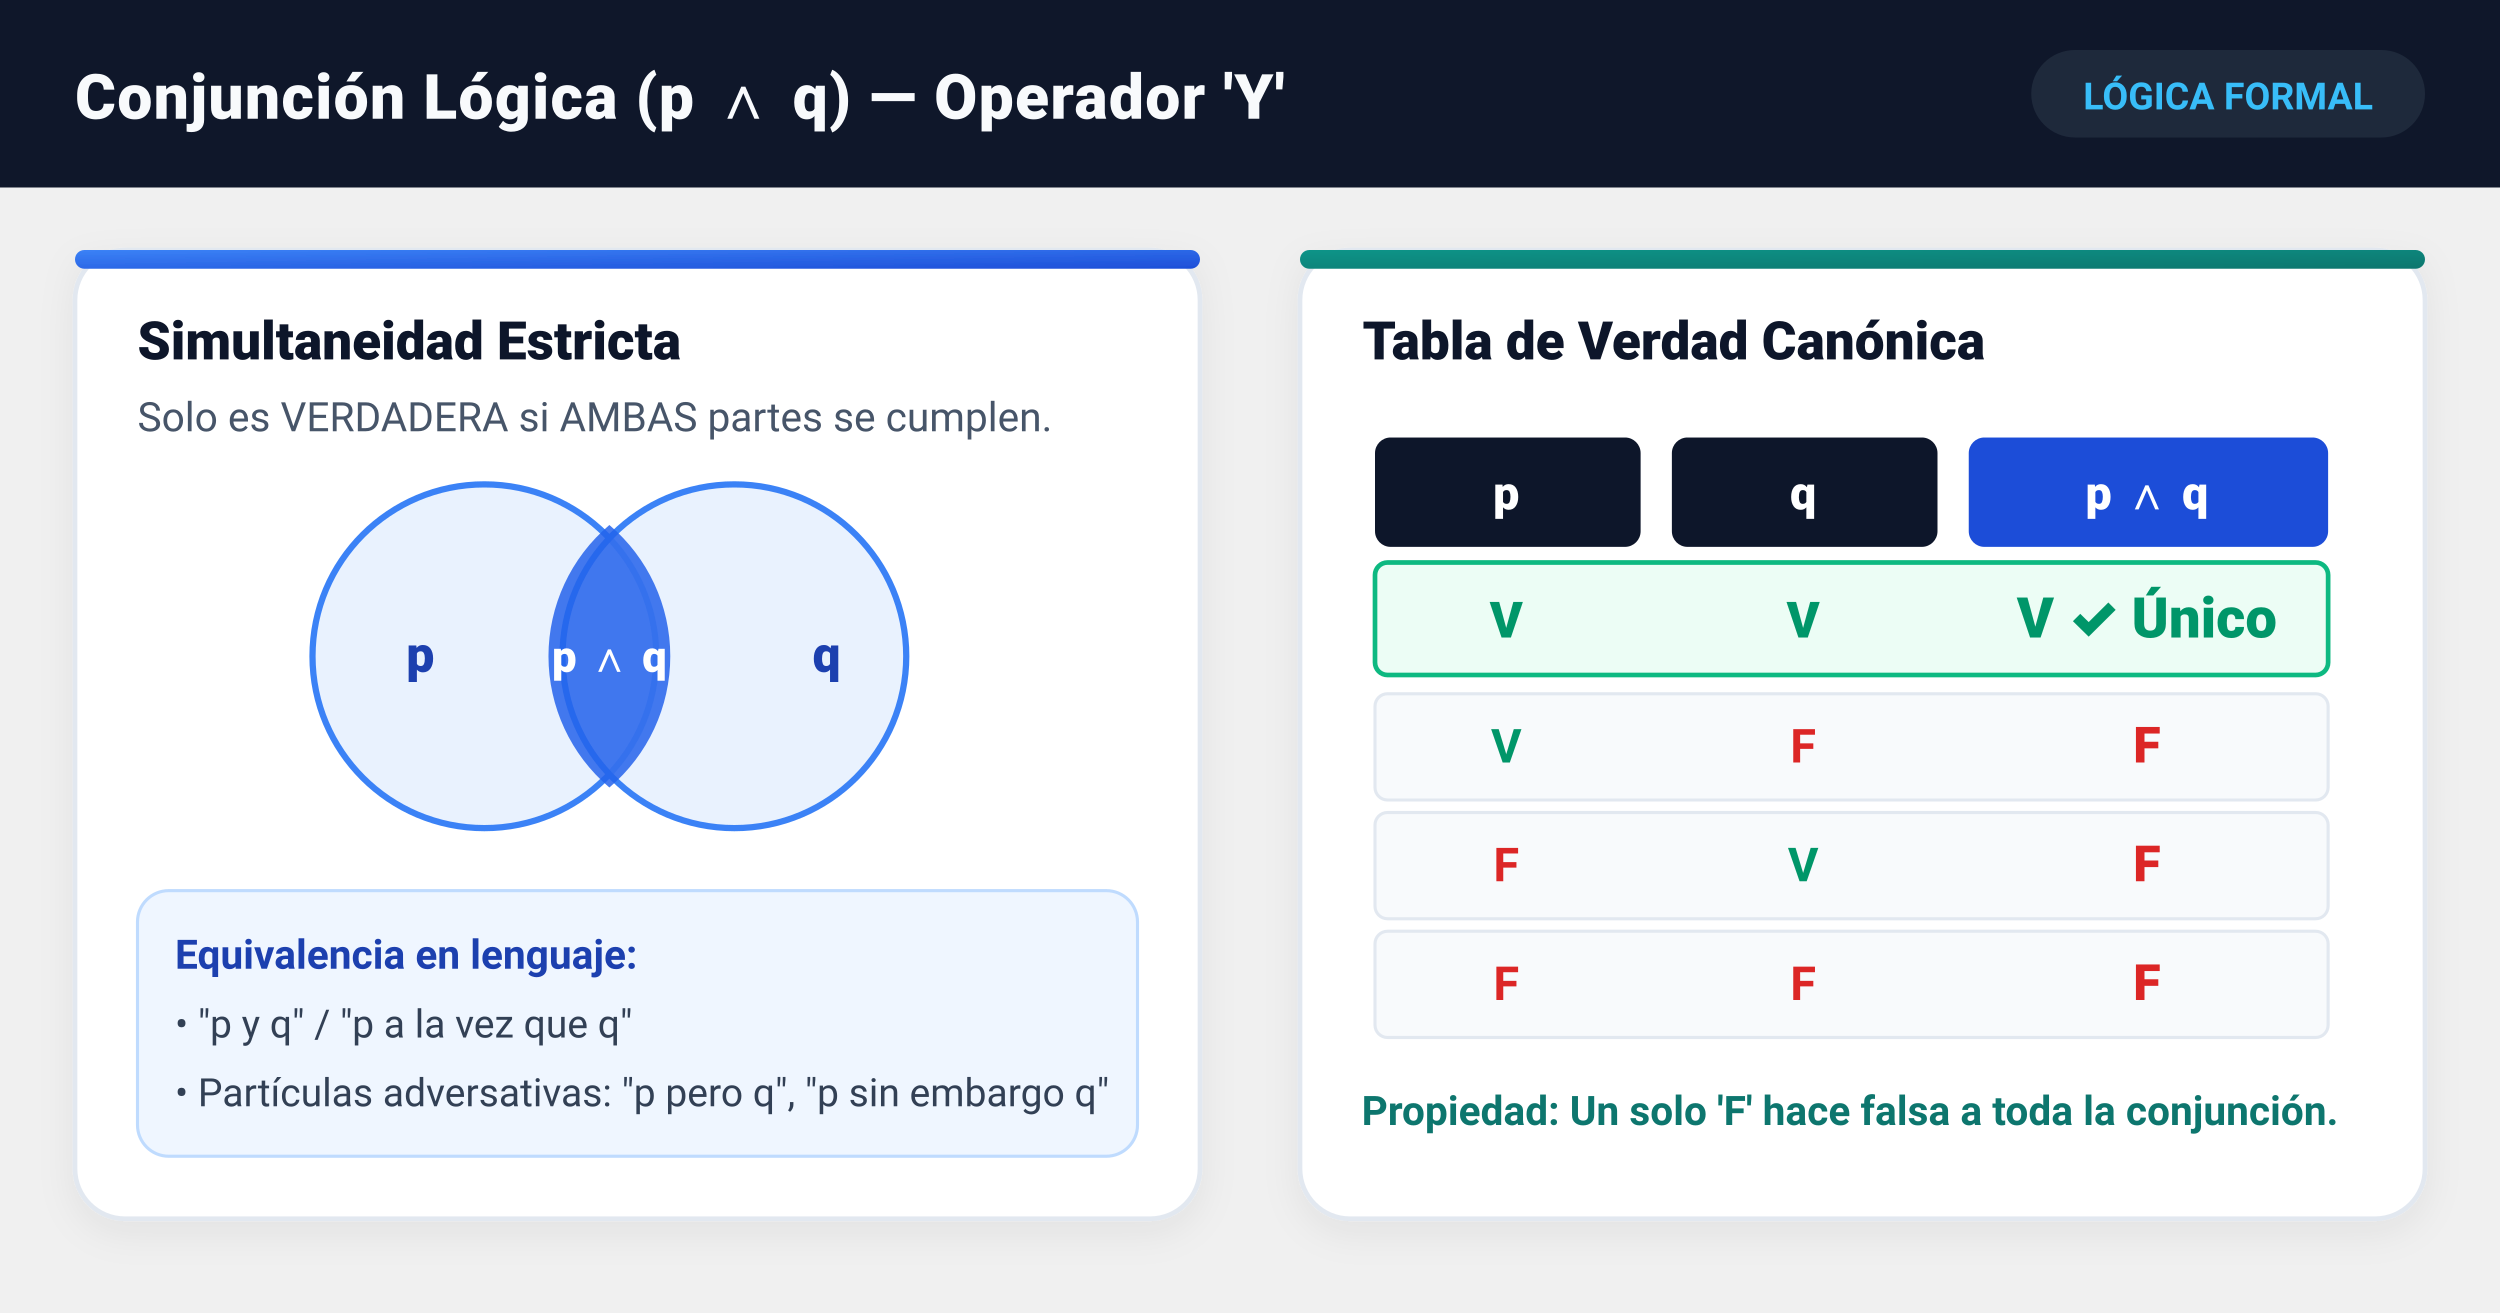
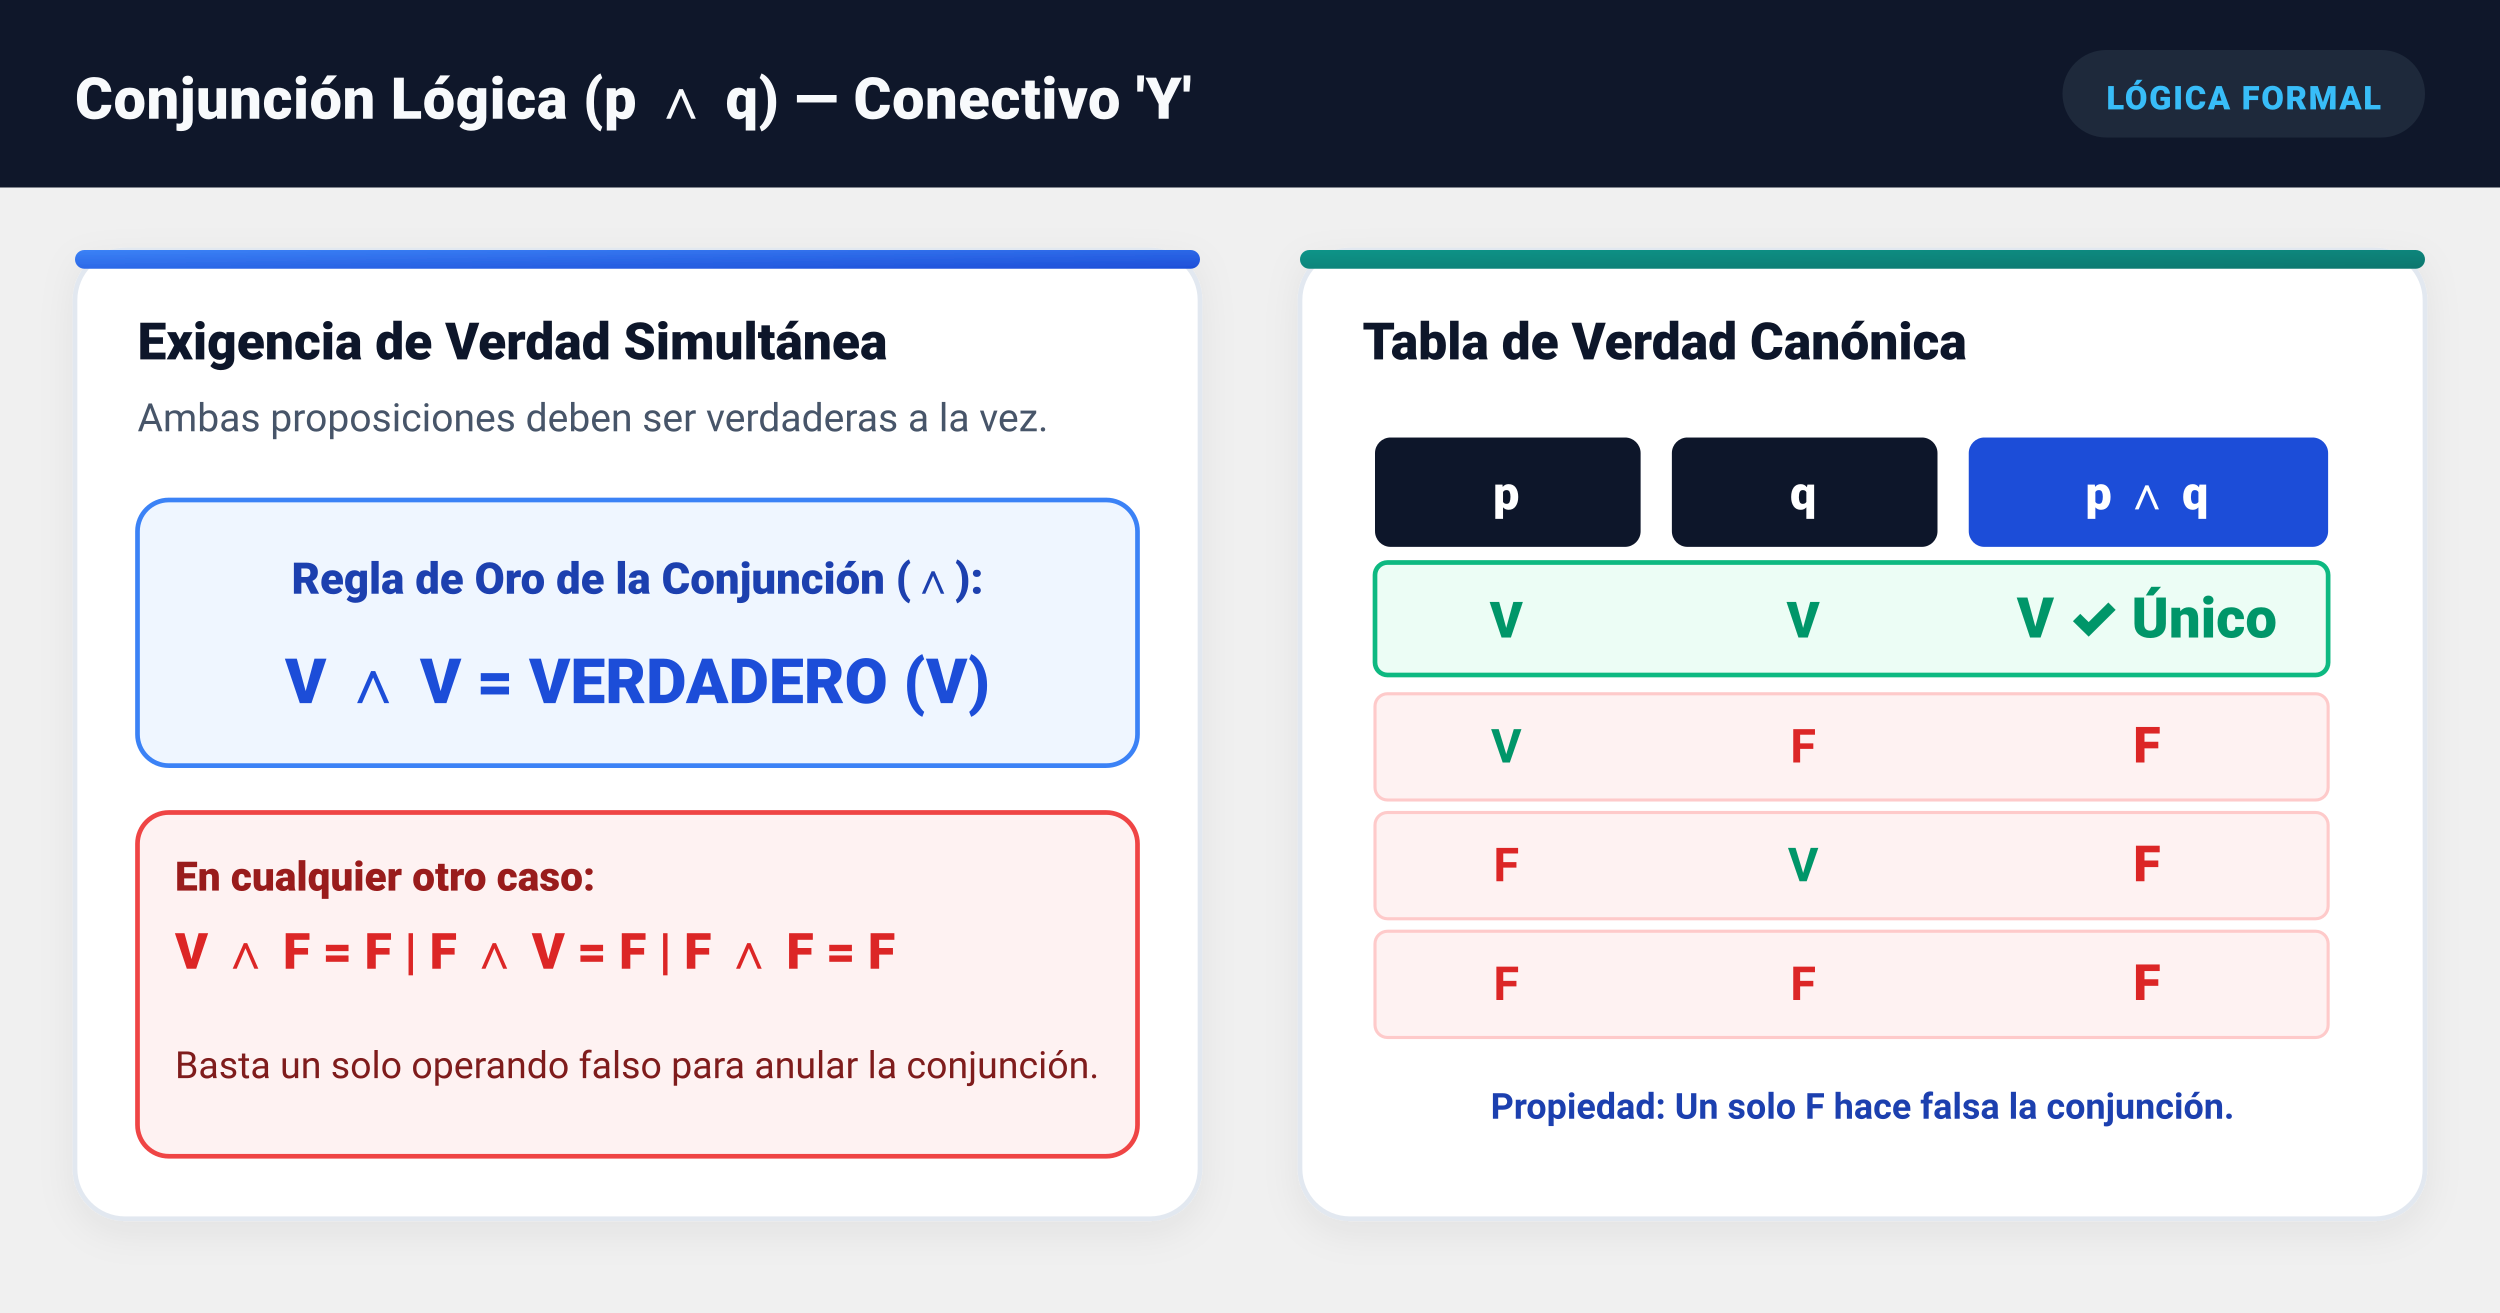
<svg xmlns="http://www.w3.org/2000/svg" viewBox="0 0 800 420" width="100%" height="100%" style="background:#f8fafc; font-family:system-ui,-apple-system,'Segoe UI',Roboto,Helvetica,Arial,sans-serif;">
  <defs>
    <filter id="shadow" x="-5%" y="-5%" width="110%" height="115%" filterUnits="userSpaceOnUse">
      <feDropShadow dx="0" dy="4" stdDeviation="6" flood-color="#0f172a" flood-opacity="0.06" />
    </filter>
    <linearGradient id="grad-teal" x1="0%" y1="0%" x2="100%" y2="100%">
      <stop offset="0%" stop-color="#0d9488" />
      <stop offset="100%" stop-color="#0f766e" />
    </linearGradient>
    <linearGradient id="grad-blue" x1="0%" y1="0%" x2="100%" y2="100%">
      <stop offset="0%" stop-color="#3b82f6" />
      <stop offset="100%" stop-color="#1d4ed8" />
    </linearGradient>
    <linearGradient id="grad-indigo" x1="0%" y1="0%" x2="100%" y2="100%">
      <stop offset="0%" stop-color="#6366f1" />
      <stop offset="100%" stop-color="#4338ca" />
    </linearGradient>
    <linearGradient id="grad-purple" x1="0%" y1="0%" x2="100%" y2="100%">
      <stop offset="0%" stop-color="#a855f7" />
      <stop offset="100%" stop-color="#7e22ce" />
    </linearGradient>
    <linearGradient id="grad-amber" x1="0%" y1="0%" x2="100%" y2="100%">
      <stop offset="0%" stop-color="#f59e0b" />
      <stop offset="100%" stop-color="#b45309" />
    </linearGradient>
    <linearGradient id="grad-rose" x1="0%" y1="0%" x2="100%" y2="100%">
      <stop offset="0%" stop-color="#f43f5e" />
      <stop offset="100%" stop-color="#be123c" />
    </linearGradient>
  </defs>
  <rect x="0" y="0" width="800" height="60" fill="#0f172a" />
-   <text x="24" y="38" fill="#f8fafc" font-size="20" font-weight="800" letter-spacing="0.02em">Conjunción Lógica (p ∧ q) — Operador 'Y'</text>
-   <rect x="650" y="16" width="126" height="28" rx="14" fill="#1e293b" />
-   <text x="713" y="35" fill="#38bdf8" font-size="12" font-weight="700" text-anchor="middle">LÓGICA FORMAL</text>
+   <text x="24" y="38" fill="#f8fafc" font-size="18.5" font-weight="800" letter-spacing="0.01em">Conjunción Lógica (p ∧ q) — Conectivo 'Y'</text>
+   <rect x="660" y="16" width="116" height="28" rx="14" fill="#1e293b" />
+   <text x="718" y="35" fill="#38bdf8" font-size="10.5" font-weight="800" text-anchor="middle" letter-spacing="0.05em">LÓGICA FORMAL</text>
  <g filter="url(#shadow)">
    <rect x="24" y="80" width="360" height="310" rx="16" fill="#ffffff" stroke="#e2e8f0" stroke-width="1.5" />
    <rect x="24" y="80" width="360" height="6" fill="url(#grad-blue)" rx="3" />
-     <text x="44" y="115" fill="#0f172a" font-size="17" font-weight="800">Simultaneidad Estricta</text>
-     <text x="44" y="138" fill="#475569" font-size="13">Solo es VERDADERA si AMBAS partes se cumplen.</text>
-     <circle cx="155" cy="210" r="55" fill="#dbeafe" fill-opacity="0.6" stroke="#3b82f6" stroke-width="2" />
-     <circle cx="235" cy="210" r="55" fill="#dbeafe" fill-opacity="0.6" stroke="#3b82f6" stroke-width="2" />
-     <path d="M 195,168 A 55,55 0 0,1 195,252 A 55,55 0 0,1 195,168 Z" fill="#2563eb" fill-opacity="0.85" />
-     <text x="130" y="215" fill="#1e40af" font-size="16" font-weight="800">p</text>
-     <text x="260" y="215" fill="#1e40af" font-size="16" font-weight="800">q</text>
-     <text x="195" y="215" fill="#ffffff" font-size="14" font-weight="900" text-anchor="middle">p ∧ q</text>
-     <rect x="44" y="285" width="320" height="85" rx="10" fill="#eff6ff" stroke="#bfdbfe" />
-     <text x="56" y="310" fill="#1e40af" font-size="13" font-weight="700">Equivalencia en lenguaje:</text>
-     <text x="56" y="332" fill="#334155" font-size="12.5">• "p y q" / "p a la vez que q"</text>
-     <text x="56" y="354" fill="#334155" font-size="12.5">• Partículas adversativas: "p pero q", "p sin embargo q"</text>
+     <text x="44" y="115" fill="#0f172a" font-size="16.5" font-weight="800">Exigencia de Verdad Simultánea</text>
+     <text x="44" y="138" fill="#475569" font-size="12.5">Ambas proposiciones deben ser verdaderas a la vez.</text>
+     <rect x="44" y="160" width="320" height="85" rx="10" fill="#eff6ff" stroke="#3b82f6" stroke-width="1.5" />
+     <text x="204" y="190" fill="#1e40af" font-size="14" font-weight="800" text-anchor="middle">Regla de Oro de la Conjunción (∧):</text>
+     <text x="204" y="225" fill="#1d4ed8" font-size="20" font-weight="900" text-anchor="middle">V ∧ V  =  VERDADERO (V)</text>
+     <rect x="44" y="260" width="320" height="110" rx="10" fill="#fef2f2" stroke="#ef4444" stroke-width="1.5" />
+     <text x="56" y="285" fill="#991b1b" font-size="13" font-weight="800">En cualquier otro caso:</text>
+     <text x="56" y="310" fill="#dc2626" font-size="16" font-weight="800">V ∧ F = F  |  F ∧ V = F  |  F ∧ F = F</text>
+     <text x="56" y="345" fill="#7f1d1d" font-size="12">Basta un solo operando falso para anular la conjunción.</text>
  </g>
  <g filter="url(#shadow)">
    <rect x="416" y="80" width="360" height="310" rx="16" fill="#ffffff" stroke="#e2e8f0" stroke-width="1.5" />
    <rect x="416" y="80" width="360" height="6" fill="url(#grad-teal)" rx="3" />
-     <text x="436" y="115" fill="#0f172a" font-size="17" font-weight="800">Tabla de Verdad Canónica</text>
+     <text x="436" y="115" fill="#0f172a" font-size="16.5" font-weight="800">Tabla de Verdad Canónica</text>
    <rect x="440" y="140" width="85" height="35" fill="#0f172a" rx="5" />
    <text x="482" y="163" fill="#ffffff" font-size="15" font-weight="800" text-anchor="middle">p</text>
    <rect x="535" y="140" width="85" height="35" fill="#0f172a" rx="5" />
    <text x="577" y="163" fill="#ffffff" font-size="15" font-weight="800" text-anchor="middle">q</text>
    <rect x="630" y="140" width="115" height="35" fill="#1d4ed8" rx="5" />
    <text x="687" y="163" fill="#ffffff" font-size="15" font-weight="800" text-anchor="middle">p ∧ q</text>
    <rect x="440" y="180" width="305" height="36" fill="#ecfdf5" stroke="#10b981" stroke-width="1.5" rx="4" />
    <text x="482" y="204" fill="#059669" font-size="16" font-weight="800" text-anchor="middle">V</text>
    <text x="577" y="204" fill="#059669" font-size="16" font-weight="800" text-anchor="middle">V</text>
    <text x="687" y="204" fill="#059669" font-size="18" font-weight="900" text-anchor="middle">V  ✓ Único</text>
-     <rect x="440" y="222" width="305" height="34" fill="#f8fafc" stroke="#e2e8f0" rx="4" />
+     <rect x="440" y="222" width="305" height="34" fill="#fef2f2" stroke="#fecaca" rx="4" />
    <text x="482" y="244" fill="#059669" font-size="15" font-weight="700" text-anchor="middle">V</text>
    <text x="577" y="244" fill="#dc2626" font-size="15" font-weight="700" text-anchor="middle">F</text>
    <text x="687" y="244" fill="#dc2626" font-size="16" font-weight="800" text-anchor="middle">F</text>
-     <rect x="440" y="260" width="305" height="34" fill="#f8fafc" stroke="#e2e8f0" rx="4" />
+     <rect x="440" y="260" width="305" height="34" fill="#fef2f2" stroke="#fecaca" rx="4" />
    <text x="482" y="282" fill="#dc2626" font-size="15" font-weight="700" text-anchor="middle">F</text>
    <text x="577" y="282" fill="#059669" font-size="15" font-weight="700" text-anchor="middle">V</text>
    <text x="687" y="282" fill="#dc2626" font-size="16" font-weight="800" text-anchor="middle">F</text>
-     <rect x="440" y="298" width="305" height="34" fill="#f8fafc" stroke="#e2e8f0" rx="4" />
+     <rect x="440" y="298" width="305" height="34" fill="#fef2f2" stroke="#fecaca" rx="4" />
    <text x="482" y="320" fill="#dc2626" font-size="15" font-weight="700" text-anchor="middle">F</text>
    <text x="577" y="320" fill="#dc2626" font-size="15" font-weight="700" text-anchor="middle">F</text>
    <text x="687" y="320" fill="#dc2626" font-size="16" font-weight="800" text-anchor="middle">F</text>
-     <text x="592" y="360" fill="#0f766e" font-size="13" font-weight="700" text-anchor="middle">Propiedad: Un solo 'F' hace falsa a toda la conjunción.</text>
+     <text x="596" y="358" fill="#1e40af" font-size="11.5" font-weight="700" text-anchor="middle">Propiedad: Un solo F hace falsa la conjunción.</text>
  </g>
</svg>
